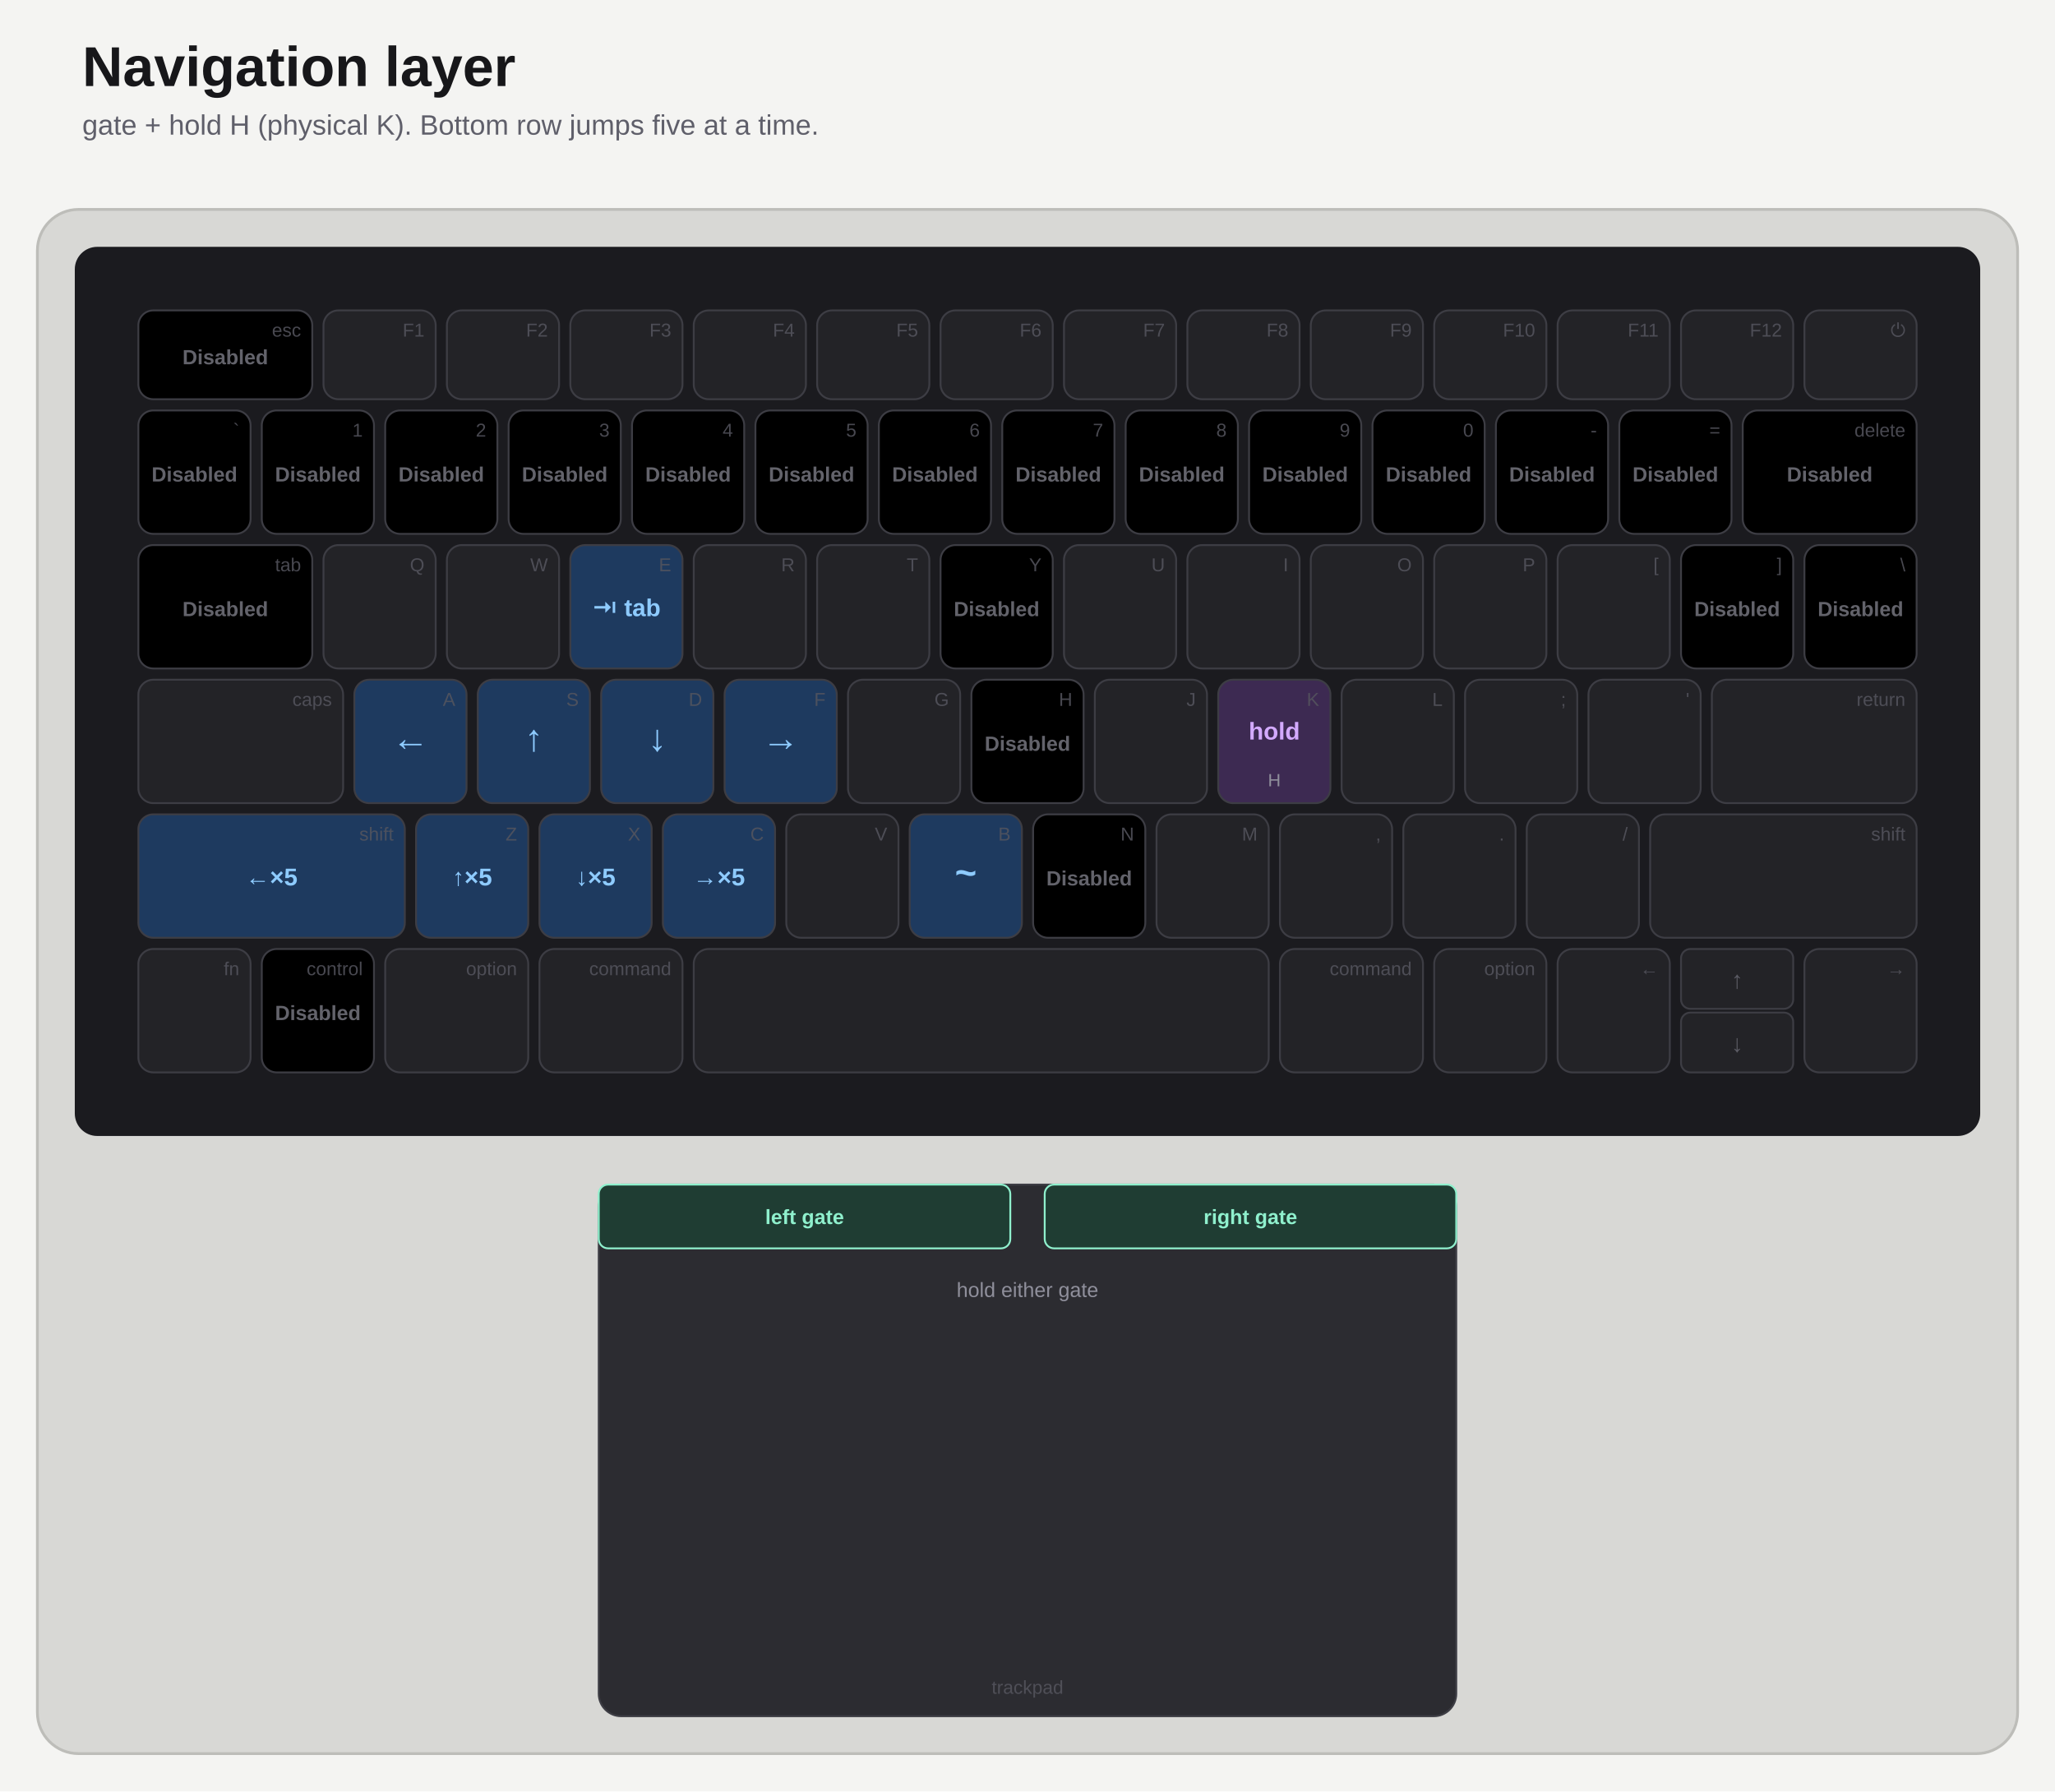
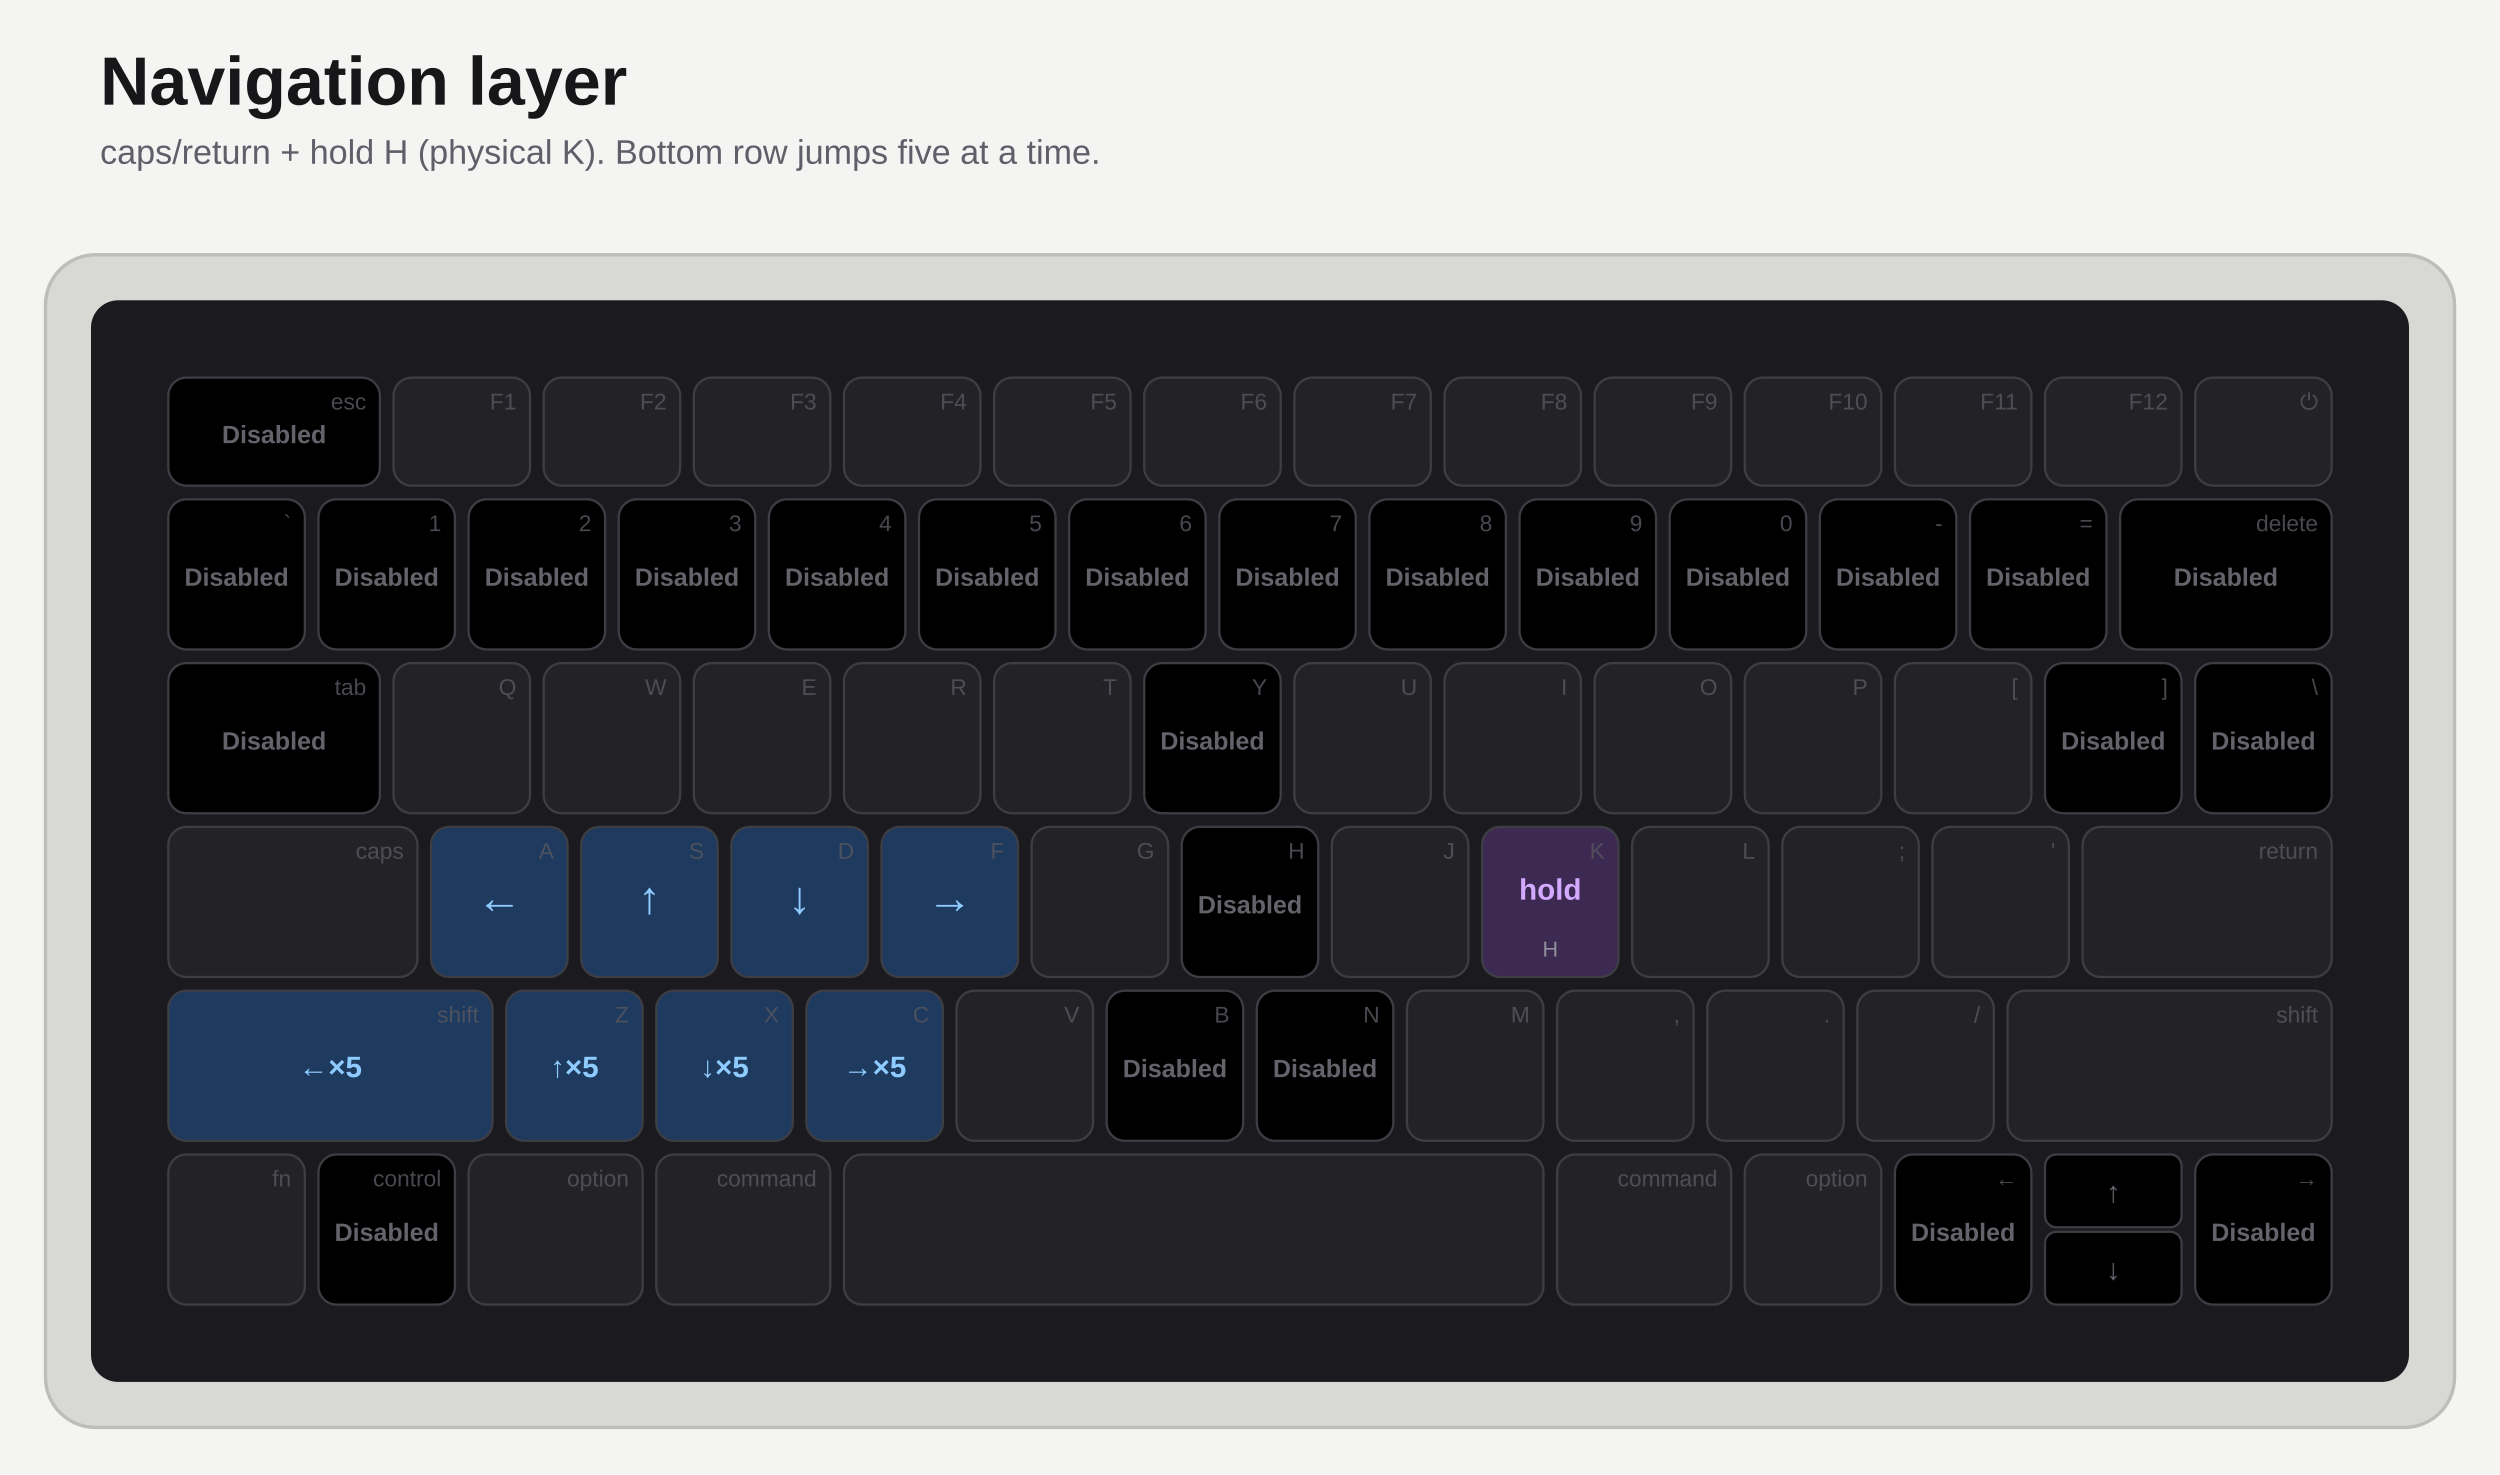
- <svg xmlns="http://www.w3.org/2000/svg" width="1099" height="958" viewBox="0 0 1099 958" role="img" aria-label="Navigation layer layer of the splitmac">
-   <rect width="1099" height="958" fill="#f4f4f2" />
+ <svg xmlns="http://www.w3.org/2000/svg" width="1099" height="648" viewBox="0 0 1099 648" role="img" aria-label="Navigation layer layer of the splitmac">
+   <rect width="1099" height="648" fill="#f4f4f2" />
  <text x="44.0" y="46.0" fill="#17171a" font-size="30" font-weight="700" text-anchor="start" opacity="1.0" font-family="-apple-system, BlinkMacSystemFont, 'SF Pro Text', 'Helvetica Neue', Arial, sans-serif">Navigation layer</text>
-   <text x="44.0" y="72.0" fill="#5f5f6a" font-size="15" font-weight="400" text-anchor="start" opacity="1.0" font-family="-apple-system, BlinkMacSystemFont, 'SF Pro Text', 'Helvetica Neue', Arial, sans-serif">gate + hold H (physical K). Bottom row jumps five at a time.</text>
-   <rect x="20.0" y="112.0" width="1059.0" height="825.8" rx="22" fill="#d8d8d5" stroke="#bdbdb9" stroke-width="1.5" />
+   <text x="44.0" y="72.0" fill="#5f5f6a" font-size="15" font-weight="400" text-anchor="start" opacity="1.0" font-family="-apple-system, BlinkMacSystemFont, 'SF Pro Text', 'Helvetica Neue', Arial, sans-serif">caps/return + hold H (physical K). Bottom row jumps five at a time.</text>
+   <rect x="20.0" y="112.0" width="1059.0" height="515.5" rx="22" fill="#d8d8d5" stroke="#bdbdb9" stroke-width="1.5" />
  <rect x="40.0" y="132.0" width="1019.0" height="475.5" rx="12" fill="#1b1b1f" />
-   <rect x="320.2" y="633.5" width="458.6" height="284.3" rx="12" fill="#2c2c31" stroke="#3d3d44" stroke-width="1" />
-   <rect x="320.2" y="633.5" width="220.1" height="34.1" rx="5" fill="#1f3d33" stroke="#8ff0cd" stroke-width="1" />
-   <text x="430.3" y="654.6" fill="#8ff0cd" font-size="11" font-weight="600" text-anchor="middle" opacity="1.0" font-family="-apple-system, BlinkMacSystemFont, 'SF Pro Text', 'Helvetica Neue', Arial, sans-serif">left gate</text>
-   <rect x="558.7" y="633.5" width="220.1" height="34.1" rx="5" fill="#1f3d33" stroke="#8ff0cd" stroke-width="1" />
-   <text x="668.7" y="654.6" fill="#8ff0cd" font-size="11" font-weight="600" text-anchor="middle" opacity="1.0" font-family="-apple-system, BlinkMacSystemFont, 'SF Pro Text', 'Helvetica Neue', Arial, sans-serif">right gate</text>
-   <text x="549.5" y="693.6" fill="#8f8f9b" font-size="11" font-weight="500" text-anchor="middle" opacity="1.0" font-family="-apple-system, BlinkMacSystemFont, 'SF Pro Text', 'Helvetica Neue', Arial, sans-serif">hold either gate</text>
-   <text x="549.5" y="905.8" fill="#55555e" font-size="10" font-weight="500" text-anchor="middle" opacity="0.85" font-family="-apple-system, BlinkMacSystemFont, 'SF Pro Text', 'Helvetica Neue', Arial, sans-serif">trackpad</text>
  <rect x="74.0" y="166.0" width="93.0" height="47.5" rx="8" fill="#000000" stroke="#3d3d44" stroke-width="1" />
  <text x="161.0" y="180.0" fill="#55555e" font-size="10" font-weight="500" text-anchor="end" opacity="0.85" font-family="-apple-system, BlinkMacSystemFont, 'SF Pro Text', 'Helvetica Neue', Arial, sans-serif">esc</text>
  <text x="120.5" y="194.8" fill="#63636b" font-size="11" font-weight="600" text-anchor="middle" opacity="1.0" font-family="-apple-system, BlinkMacSystemFont, 'SF Pro Text', 'Helvetica Neue', Arial, sans-serif">Disabled</text>
  <rect x="173.0" y="166.0" width="60.0" height="47.5" rx="8" fill="#232327" stroke="#3d3d44" stroke-width="1" />
  <text x="227.0" y="180.0" fill="#55555e" font-size="10" font-weight="500" text-anchor="end" opacity="0.85" font-family="-apple-system, BlinkMacSystemFont, 'SF Pro Text', 'Helvetica Neue', Arial, sans-serif">F1</text>
  <rect x="239.0" y="166.0" width="60.0" height="47.5" rx="8" fill="#232327" stroke="#3d3d44" stroke-width="1" />
  <text x="293.0" y="180.0" fill="#55555e" font-size="10" font-weight="500" text-anchor="end" opacity="0.85" font-family="-apple-system, BlinkMacSystemFont, 'SF Pro Text', 'Helvetica Neue', Arial, sans-serif">F2</text>
  <rect x="305.0" y="166.0" width="60.0" height="47.5" rx="8" fill="#232327" stroke="#3d3d44" stroke-width="1" />
  <text x="359.0" y="180.0" fill="#55555e" font-size="10" font-weight="500" text-anchor="end" opacity="0.85" font-family="-apple-system, BlinkMacSystemFont, 'SF Pro Text', 'Helvetica Neue', Arial, sans-serif">F3</text>
  <rect x="371.0" y="166.0" width="60.0" height="47.5" rx="8" fill="#232327" stroke="#3d3d44" stroke-width="1" />
  <text x="425.0" y="180.0" fill="#55555e" font-size="10" font-weight="500" text-anchor="end" opacity="0.85" font-family="-apple-system, BlinkMacSystemFont, 'SF Pro Text', 'Helvetica Neue', Arial, sans-serif">F4</text>
  <rect x="437.0" y="166.0" width="60.0" height="47.5" rx="8" fill="#232327" stroke="#3d3d44" stroke-width="1" />
  <text x="491.0" y="180.0" fill="#55555e" font-size="10" font-weight="500" text-anchor="end" opacity="0.85" font-family="-apple-system, BlinkMacSystemFont, 'SF Pro Text', 'Helvetica Neue', Arial, sans-serif">F5</text>
  <rect x="503.0" y="166.0" width="60.0" height="47.5" rx="8" fill="#232327" stroke="#3d3d44" stroke-width="1" />
  <text x="557.0" y="180.0" fill="#55555e" font-size="10" font-weight="500" text-anchor="end" opacity="0.85" font-family="-apple-system, BlinkMacSystemFont, 'SF Pro Text', 'Helvetica Neue', Arial, sans-serif">F6</text>
  <rect x="569.0" y="166.0" width="60.0" height="47.5" rx="8" fill="#232327" stroke="#3d3d44" stroke-width="1" />
  <text x="623.0" y="180.0" fill="#55555e" font-size="10" font-weight="500" text-anchor="end" opacity="0.85" font-family="-apple-system, BlinkMacSystemFont, 'SF Pro Text', 'Helvetica Neue', Arial, sans-serif">F7</text>
  <rect x="635.0" y="166.0" width="60.0" height="47.5" rx="8" fill="#232327" stroke="#3d3d44" stroke-width="1" />
  <text x="689.0" y="180.0" fill="#55555e" font-size="10" font-weight="500" text-anchor="end" opacity="0.85" font-family="-apple-system, BlinkMacSystemFont, 'SF Pro Text', 'Helvetica Neue', Arial, sans-serif">F8</text>
  <rect x="701.0" y="166.0" width="60.0" height="47.5" rx="8" fill="#232327" stroke="#3d3d44" stroke-width="1" />
  <text x="755.0" y="180.0" fill="#55555e" font-size="10" font-weight="500" text-anchor="end" opacity="0.85" font-family="-apple-system, BlinkMacSystemFont, 'SF Pro Text', 'Helvetica Neue', Arial, sans-serif">F9</text>
  <rect x="767.0" y="166.0" width="60.0" height="47.5" rx="8" fill="#232327" stroke="#3d3d44" stroke-width="1" />
  <text x="821.0" y="180.0" fill="#55555e" font-size="10" font-weight="500" text-anchor="end" opacity="0.85" font-family="-apple-system, BlinkMacSystemFont, 'SF Pro Text', 'Helvetica Neue', Arial, sans-serif">F10</text>
  <rect x="833.0" y="166.0" width="60.0" height="47.5" rx="8" fill="#232327" stroke="#3d3d44" stroke-width="1" />
  <text x="887.0" y="180.0" fill="#55555e" font-size="10" font-weight="500" text-anchor="end" opacity="0.85" font-family="-apple-system, BlinkMacSystemFont, 'SF Pro Text', 'Helvetica Neue', Arial, sans-serif">F11</text>
  <rect x="899.0" y="166.0" width="60.0" height="47.5" rx="8" fill="#232327" stroke="#3d3d44" stroke-width="1" />
  <text x="953.0" y="180.0" fill="#55555e" font-size="10" font-weight="500" text-anchor="end" opacity="0.85" font-family="-apple-system, BlinkMacSystemFont, 'SF Pro Text', 'Helvetica Neue', Arial, sans-serif">F12</text>
  <rect x="965.0" y="166.0" width="60.0" height="47.5" rx="8" fill="#232327" stroke="#3d3d44" stroke-width="1" />
  <text x="1019.0" y="180.0" fill="#55555e" font-size="10" font-weight="500" text-anchor="end" opacity="0.85" font-family="-apple-system, BlinkMacSystemFont, 'SF Pro Text', 'Helvetica Neue', Arial, sans-serif">⏻</text>
  <rect x="74.0" y="219.5" width="60.0" height="66.0" rx="8" fill="#000000" stroke="#3d3d44" stroke-width="1" />
  <text x="128.0" y="233.5" fill="#55555e" font-size="10" font-weight="500" text-anchor="end" opacity="0.85" font-family="-apple-system, BlinkMacSystemFont, 'SF Pro Text', 'Helvetica Neue', Arial, sans-serif">`</text>
  <text x="104.0" y="257.5" fill="#63636b" font-size="11" font-weight="600" text-anchor="middle" opacity="1.0" font-family="-apple-system, BlinkMacSystemFont, 'SF Pro Text', 'Helvetica Neue', Arial, sans-serif">Disabled</text>
  <rect x="140.0" y="219.5" width="60.0" height="66.0" rx="8" fill="#000000" stroke="#3d3d44" stroke-width="1" />
  <text x="194.0" y="233.5" fill="#55555e" font-size="10" font-weight="500" text-anchor="end" opacity="0.85" font-family="-apple-system, BlinkMacSystemFont, 'SF Pro Text', 'Helvetica Neue', Arial, sans-serif">1</text>
  <text x="170.0" y="257.5" fill="#63636b" font-size="11" font-weight="600" text-anchor="middle" opacity="1.0" font-family="-apple-system, BlinkMacSystemFont, 'SF Pro Text', 'Helvetica Neue', Arial, sans-serif">Disabled</text>
  <rect x="206.0" y="219.5" width="60.0" height="66.0" rx="8" fill="#000000" stroke="#3d3d44" stroke-width="1" />
  <text x="260.0" y="233.5" fill="#55555e" font-size="10" font-weight="500" text-anchor="end" opacity="0.85" font-family="-apple-system, BlinkMacSystemFont, 'SF Pro Text', 'Helvetica Neue', Arial, sans-serif">2</text>
  <text x="236.0" y="257.5" fill="#63636b" font-size="11" font-weight="600" text-anchor="middle" opacity="1.0" font-family="-apple-system, BlinkMacSystemFont, 'SF Pro Text', 'Helvetica Neue', Arial, sans-serif">Disabled</text>
  <rect x="272.0" y="219.5" width="60.0" height="66.0" rx="8" fill="#000000" stroke="#3d3d44" stroke-width="1" />
  <text x="326.0" y="233.5" fill="#55555e" font-size="10" font-weight="500" text-anchor="end" opacity="0.85" font-family="-apple-system, BlinkMacSystemFont, 'SF Pro Text', 'Helvetica Neue', Arial, sans-serif">3</text>
  <text x="302.0" y="257.5" fill="#63636b" font-size="11" font-weight="600" text-anchor="middle" opacity="1.0" font-family="-apple-system, BlinkMacSystemFont, 'SF Pro Text', 'Helvetica Neue', Arial, sans-serif">Disabled</text>
  <rect x="338.0" y="219.5" width="60.0" height="66.0" rx="8" fill="#000000" stroke="#3d3d44" stroke-width="1" />
  <text x="392.0" y="233.5" fill="#55555e" font-size="10" font-weight="500" text-anchor="end" opacity="0.85" font-family="-apple-system, BlinkMacSystemFont, 'SF Pro Text', 'Helvetica Neue', Arial, sans-serif">4</text>
  <text x="368.0" y="257.5" fill="#63636b" font-size="11" font-weight="600" text-anchor="middle" opacity="1.0" font-family="-apple-system, BlinkMacSystemFont, 'SF Pro Text', 'Helvetica Neue', Arial, sans-serif">Disabled</text>
  <rect x="404.0" y="219.5" width="60.0" height="66.0" rx="8" fill="#000000" stroke="#3d3d44" stroke-width="1" />
  <text x="458.0" y="233.5" fill="#55555e" font-size="10" font-weight="500" text-anchor="end" opacity="0.85" font-family="-apple-system, BlinkMacSystemFont, 'SF Pro Text', 'Helvetica Neue', Arial, sans-serif">5</text>
  <text x="434.0" y="257.5" fill="#63636b" font-size="11" font-weight="600" text-anchor="middle" opacity="1.0" font-family="-apple-system, BlinkMacSystemFont, 'SF Pro Text', 'Helvetica Neue', Arial, sans-serif">Disabled</text>
  <rect x="470.0" y="219.5" width="60.0" height="66.0" rx="8" fill="#000000" stroke="#3d3d44" stroke-width="1" />
  <text x="524.0" y="233.5" fill="#55555e" font-size="10" font-weight="500" text-anchor="end" opacity="0.85" font-family="-apple-system, BlinkMacSystemFont, 'SF Pro Text', 'Helvetica Neue', Arial, sans-serif">6</text>
  <text x="500.0" y="257.5" fill="#63636b" font-size="11" font-weight="600" text-anchor="middle" opacity="1.0" font-family="-apple-system, BlinkMacSystemFont, 'SF Pro Text', 'Helvetica Neue', Arial, sans-serif">Disabled</text>
  <rect x="536.0" y="219.5" width="60.0" height="66.0" rx="8" fill="#000000" stroke="#3d3d44" stroke-width="1" />
  <text x="590.0" y="233.5" fill="#55555e" font-size="10" font-weight="500" text-anchor="end" opacity="0.85" font-family="-apple-system, BlinkMacSystemFont, 'SF Pro Text', 'Helvetica Neue', Arial, sans-serif">7</text>
  <text x="566.0" y="257.5" fill="#63636b" font-size="11" font-weight="600" text-anchor="middle" opacity="1.0" font-family="-apple-system, BlinkMacSystemFont, 'SF Pro Text', 'Helvetica Neue', Arial, sans-serif">Disabled</text>
  <rect x="602.0" y="219.5" width="60.0" height="66.0" rx="8" fill="#000000" stroke="#3d3d44" stroke-width="1" />
  <text x="656.0" y="233.5" fill="#55555e" font-size="10" font-weight="500" text-anchor="end" opacity="0.85" font-family="-apple-system, BlinkMacSystemFont, 'SF Pro Text', 'Helvetica Neue', Arial, sans-serif">8</text>
  <text x="632.0" y="257.5" fill="#63636b" font-size="11" font-weight="600" text-anchor="middle" opacity="1.0" font-family="-apple-system, BlinkMacSystemFont, 'SF Pro Text', 'Helvetica Neue', Arial, sans-serif">Disabled</text>
  <rect x="668.0" y="219.5" width="60.0" height="66.0" rx="8" fill="#000000" stroke="#3d3d44" stroke-width="1" />
  <text x="722.0" y="233.5" fill="#55555e" font-size="10" font-weight="500" text-anchor="end" opacity="0.85" font-family="-apple-system, BlinkMacSystemFont, 'SF Pro Text', 'Helvetica Neue', Arial, sans-serif">9</text>
  <text x="698.0" y="257.5" fill="#63636b" font-size="11" font-weight="600" text-anchor="middle" opacity="1.0" font-family="-apple-system, BlinkMacSystemFont, 'SF Pro Text', 'Helvetica Neue', Arial, sans-serif">Disabled</text>
  <rect x="734.0" y="219.5" width="60.0" height="66.0" rx="8" fill="#000000" stroke="#3d3d44" stroke-width="1" />
  <text x="788.0" y="233.5" fill="#55555e" font-size="10" font-weight="500" text-anchor="end" opacity="0.85" font-family="-apple-system, BlinkMacSystemFont, 'SF Pro Text', 'Helvetica Neue', Arial, sans-serif">0</text>
  <text x="764.0" y="257.5" fill="#63636b" font-size="11" font-weight="600" text-anchor="middle" opacity="1.0" font-family="-apple-system, BlinkMacSystemFont, 'SF Pro Text', 'Helvetica Neue', Arial, sans-serif">Disabled</text>
  <rect x="800.0" y="219.5" width="60.0" height="66.0" rx="8" fill="#000000" stroke="#3d3d44" stroke-width="1" />
  <text x="854.0" y="233.5" fill="#55555e" font-size="10" font-weight="500" text-anchor="end" opacity="0.85" font-family="-apple-system, BlinkMacSystemFont, 'SF Pro Text', 'Helvetica Neue', Arial, sans-serif">-</text>
  <text x="830.0" y="257.5" fill="#63636b" font-size="11" font-weight="600" text-anchor="middle" opacity="1.0" font-family="-apple-system, BlinkMacSystemFont, 'SF Pro Text', 'Helvetica Neue', Arial, sans-serif">Disabled</text>
  <rect x="866.0" y="219.5" width="60.0" height="66.0" rx="8" fill="#000000" stroke="#3d3d44" stroke-width="1" />
  <text x="920.0" y="233.5" fill="#55555e" font-size="10" font-weight="500" text-anchor="end" opacity="0.85" font-family="-apple-system, BlinkMacSystemFont, 'SF Pro Text', 'Helvetica Neue', Arial, sans-serif">=</text>
  <text x="896.0" y="257.5" fill="#63636b" font-size="11" font-weight="600" text-anchor="middle" opacity="1.0" font-family="-apple-system, BlinkMacSystemFont, 'SF Pro Text', 'Helvetica Neue', Arial, sans-serif">Disabled</text>
  <rect x="932.0" y="219.5" width="93.0" height="66.0" rx="8" fill="#000000" stroke="#3d3d44" stroke-width="1" />
  <text x="1019.0" y="233.5" fill="#55555e" font-size="10" font-weight="500" text-anchor="end" opacity="0.85" font-family="-apple-system, BlinkMacSystemFont, 'SF Pro Text', 'Helvetica Neue', Arial, sans-serif">delete</text>
  <text x="978.5" y="257.5" fill="#63636b" font-size="11" font-weight="600" text-anchor="middle" opacity="1.0" font-family="-apple-system, BlinkMacSystemFont, 'SF Pro Text', 'Helvetica Neue', Arial, sans-serif">Disabled</text>
  <rect x="74.0" y="291.5" width="93.0" height="66.0" rx="8" fill="#000000" stroke="#3d3d44" stroke-width="1" />
  <text x="161.0" y="305.5" fill="#55555e" font-size="10" font-weight="500" text-anchor="end" opacity="0.85" font-family="-apple-system, BlinkMacSystemFont, 'SF Pro Text', 'Helvetica Neue', Arial, sans-serif">tab</text>
  <text x="120.5" y="329.5" fill="#63636b" font-size="11" font-weight="600" text-anchor="middle" opacity="1.0" font-family="-apple-system, BlinkMacSystemFont, 'SF Pro Text', 'Helvetica Neue', Arial, sans-serif">Disabled</text>
  <rect x="173.0" y="291.5" width="60.0" height="66.0" rx="8" fill="#232327" stroke="#3d3d44" stroke-width="1" />
  <text x="227.0" y="305.5" fill="#55555e" font-size="10" font-weight="500" text-anchor="end" opacity="0.85" font-family="-apple-system, BlinkMacSystemFont, 'SF Pro Text', 'Helvetica Neue', Arial, sans-serif">Q</text>
  <rect x="239.0" y="291.5" width="60.0" height="66.0" rx="8" fill="#232327" stroke="#3d3d44" stroke-width="1" />
  <text x="293.0" y="305.5" fill="#55555e" font-size="10" font-weight="500" text-anchor="end" opacity="0.85" font-family="-apple-system, BlinkMacSystemFont, 'SF Pro Text', 'Helvetica Neue', Arial, sans-serif">W</text>
-   <rect x="305.0" y="291.5" width="60.0" height="66.0" rx="8" fill="#1e3a5f" stroke="#3d3d44" stroke-width="1" />
+   <rect x="305.0" y="291.5" width="60.0" height="66.0" rx="8" fill="#232327" stroke="#3d3d44" stroke-width="1" />
  <text x="359.0" y="305.5" fill="#55555e" font-size="10" font-weight="500" text-anchor="end" opacity="0.85" font-family="-apple-system, BlinkMacSystemFont, 'SF Pro Text', 'Helvetica Neue', Arial, sans-serif">E</text>
-   <text x="335.0" y="329.5" fill="#8ecbff" font-size="13" font-weight="600" text-anchor="middle" opacity="1.0" font-family="-apple-system, BlinkMacSystemFont, 'SF Pro Text', 'Helvetica Neue', Arial, sans-serif">⇥ tab</text>
  <rect x="371.0" y="291.5" width="60.0" height="66.0" rx="8" fill="#232327" stroke="#3d3d44" stroke-width="1" />
  <text x="425.0" y="305.5" fill="#55555e" font-size="10" font-weight="500" text-anchor="end" opacity="0.85" font-family="-apple-system, BlinkMacSystemFont, 'SF Pro Text', 'Helvetica Neue', Arial, sans-serif">R</text>
  <rect x="437.0" y="291.5" width="60.0" height="66.0" rx="8" fill="#232327" stroke="#3d3d44" stroke-width="1" />
  <text x="491.0" y="305.5" fill="#55555e" font-size="10" font-weight="500" text-anchor="end" opacity="0.85" font-family="-apple-system, BlinkMacSystemFont, 'SF Pro Text', 'Helvetica Neue', Arial, sans-serif">T</text>
  <rect x="503.0" y="291.5" width="60.0" height="66.0" rx="8" fill="#000000" stroke="#3d3d44" stroke-width="1" />
  <text x="557.0" y="305.5" fill="#55555e" font-size="10" font-weight="500" text-anchor="end" opacity="0.85" font-family="-apple-system, BlinkMacSystemFont, 'SF Pro Text', 'Helvetica Neue', Arial, sans-serif">Y</text>
  <text x="533.0" y="329.5" fill="#63636b" font-size="11" font-weight="600" text-anchor="middle" opacity="1.0" font-family="-apple-system, BlinkMacSystemFont, 'SF Pro Text', 'Helvetica Neue', Arial, sans-serif">Disabled</text>
  <rect x="569.0" y="291.5" width="60.0" height="66.0" rx="8" fill="#232327" stroke="#3d3d44" stroke-width="1" />
  <text x="623.0" y="305.5" fill="#55555e" font-size="10" font-weight="500" text-anchor="end" opacity="0.85" font-family="-apple-system, BlinkMacSystemFont, 'SF Pro Text', 'Helvetica Neue', Arial, sans-serif">U</text>
  <rect x="635.0" y="291.5" width="60.0" height="66.0" rx="8" fill="#232327" stroke="#3d3d44" stroke-width="1" />
  <text x="689.0" y="305.5" fill="#55555e" font-size="10" font-weight="500" text-anchor="end" opacity="0.85" font-family="-apple-system, BlinkMacSystemFont, 'SF Pro Text', 'Helvetica Neue', Arial, sans-serif">I</text>
  <rect x="701.0" y="291.5" width="60.0" height="66.0" rx="8" fill="#232327" stroke="#3d3d44" stroke-width="1" />
  <text x="755.0" y="305.5" fill="#55555e" font-size="10" font-weight="500" text-anchor="end" opacity="0.85" font-family="-apple-system, BlinkMacSystemFont, 'SF Pro Text', 'Helvetica Neue', Arial, sans-serif">O</text>
  <rect x="767.0" y="291.5" width="60.0" height="66.0" rx="8" fill="#232327" stroke="#3d3d44" stroke-width="1" />
  <text x="821.0" y="305.5" fill="#55555e" font-size="10" font-weight="500" text-anchor="end" opacity="0.85" font-family="-apple-system, BlinkMacSystemFont, 'SF Pro Text', 'Helvetica Neue', Arial, sans-serif">P</text>
  <rect x="833.0" y="291.5" width="60.0" height="66.0" rx="8" fill="#232327" stroke="#3d3d44" stroke-width="1" />
  <text x="887.0" y="305.5" fill="#55555e" font-size="10" font-weight="500" text-anchor="end" opacity="0.85" font-family="-apple-system, BlinkMacSystemFont, 'SF Pro Text', 'Helvetica Neue', Arial, sans-serif">[</text>
  <rect x="899.0" y="291.5" width="60.0" height="66.0" rx="8" fill="#000000" stroke="#3d3d44" stroke-width="1" />
  <text x="953.0" y="305.5" fill="#55555e" font-size="10" font-weight="500" text-anchor="end" opacity="0.85" font-family="-apple-system, BlinkMacSystemFont, 'SF Pro Text', 'Helvetica Neue', Arial, sans-serif">]</text>
  <text x="929.0" y="329.5" fill="#63636b" font-size="11" font-weight="600" text-anchor="middle" opacity="1.0" font-family="-apple-system, BlinkMacSystemFont, 'SF Pro Text', 'Helvetica Neue', Arial, sans-serif">Disabled</text>
  <rect x="965.0" y="291.5" width="60.0" height="66.0" rx="8" fill="#000000" stroke="#3d3d44" stroke-width="1" />
  <text x="1019.0" y="305.5" fill="#55555e" font-size="10" font-weight="500" text-anchor="end" opacity="0.85" font-family="-apple-system, BlinkMacSystemFont, 'SF Pro Text', 'Helvetica Neue', Arial, sans-serif">\</text>
  <text x="995.0" y="329.5" fill="#63636b" font-size="11" font-weight="600" text-anchor="middle" opacity="1.0" font-family="-apple-system, BlinkMacSystemFont, 'SF Pro Text', 'Helvetica Neue', Arial, sans-serif">Disabled</text>
  <rect x="74.0" y="363.5" width="109.5" height="66.0" rx="8" fill="#232327" stroke="#3d3d44" stroke-width="1" />
  <text x="177.5" y="377.5" fill="#55555e" font-size="10" font-weight="500" text-anchor="end" opacity="0.85" font-family="-apple-system, BlinkMacSystemFont, 'SF Pro Text', 'Helvetica Neue', Arial, sans-serif">caps</text>
  <rect x="189.5" y="363.5" width="60.0" height="66.0" rx="8" fill="#1e3a5f" stroke="#3d3d44" stroke-width="1" />
  <text x="243.5" y="377.5" fill="#55555e" font-size="10" font-weight="500" text-anchor="end" opacity="0.85" font-family="-apple-system, BlinkMacSystemFont, 'SF Pro Text', 'Helvetica Neue', Arial, sans-serif">A</text>
  <text x="219.5" y="401.5" fill="#8ecbff" font-size="20" font-weight="700" text-anchor="middle" opacity="1.0" font-family="-apple-system, BlinkMacSystemFont, 'SF Pro Text', 'Helvetica Neue', Arial, sans-serif">←</text>
  <rect x="255.5" y="363.5" width="60.0" height="66.0" rx="8" fill="#1e3a5f" stroke="#3d3d44" stroke-width="1" />
  <text x="309.5" y="377.5" fill="#55555e" font-size="10" font-weight="500" text-anchor="end" opacity="0.85" font-family="-apple-system, BlinkMacSystemFont, 'SF Pro Text', 'Helvetica Neue', Arial, sans-serif">S</text>
  <text x="285.5" y="401.5" fill="#8ecbff" font-size="20" font-weight="700" text-anchor="middle" opacity="1.0" font-family="-apple-system, BlinkMacSystemFont, 'SF Pro Text', 'Helvetica Neue', Arial, sans-serif">↑</text>
  <rect x="321.5" y="363.5" width="60.0" height="66.0" rx="8" fill="#1e3a5f" stroke="#3d3d44" stroke-width="1" />
  <text x="375.5" y="377.5" fill="#55555e" font-size="10" font-weight="500" text-anchor="end" opacity="0.85" font-family="-apple-system, BlinkMacSystemFont, 'SF Pro Text', 'Helvetica Neue', Arial, sans-serif">D</text>
  <text x="351.5" y="401.5" fill="#8ecbff" font-size="20" font-weight="700" text-anchor="middle" opacity="1.0" font-family="-apple-system, BlinkMacSystemFont, 'SF Pro Text', 'Helvetica Neue', Arial, sans-serif">↓</text>
  <rect x="387.5" y="363.5" width="60.0" height="66.0" rx="8" fill="#1e3a5f" stroke="#3d3d44" stroke-width="1" />
  <text x="441.5" y="377.5" fill="#55555e" font-size="10" font-weight="500" text-anchor="end" opacity="0.85" font-family="-apple-system, BlinkMacSystemFont, 'SF Pro Text', 'Helvetica Neue', Arial, sans-serif">F</text>
  <text x="417.5" y="401.5" fill="#8ecbff" font-size="20" font-weight="700" text-anchor="middle" opacity="1.0" font-family="-apple-system, BlinkMacSystemFont, 'SF Pro Text', 'Helvetica Neue', Arial, sans-serif">→</text>
  <rect x="453.5" y="363.5" width="60.0" height="66.0" rx="8" fill="#232327" stroke="#3d3d44" stroke-width="1" />
  <text x="507.5" y="377.5" fill="#55555e" font-size="10" font-weight="500" text-anchor="end" opacity="0.85" font-family="-apple-system, BlinkMacSystemFont, 'SF Pro Text', 'Helvetica Neue', Arial, sans-serif">G</text>
  <rect x="519.5" y="363.5" width="60.0" height="66.0" rx="8" fill="#000000" stroke="#3d3d44" stroke-width="1" />
  <text x="573.5" y="377.5" fill="#55555e" font-size="10" font-weight="500" text-anchor="end" opacity="0.85" font-family="-apple-system, BlinkMacSystemFont, 'SF Pro Text', 'Helvetica Neue', Arial, sans-serif">H</text>
  <text x="549.5" y="401.5" fill="#63636b" font-size="11" font-weight="600" text-anchor="middle" opacity="1.0" font-family="-apple-system, BlinkMacSystemFont, 'SF Pro Text', 'Helvetica Neue', Arial, sans-serif">Disabled</text>
  <rect x="585.5" y="363.5" width="60.0" height="66.0" rx="8" fill="#232327" stroke="#3d3d44" stroke-width="1" />
  <text x="639.5" y="377.5" fill="#55555e" font-size="10" font-weight="500" text-anchor="end" opacity="0.85" font-family="-apple-system, BlinkMacSystemFont, 'SF Pro Text', 'Helvetica Neue', Arial, sans-serif">J</text>
  <rect x="651.5" y="363.5" width="60.0" height="66.0" rx="8" fill="#3d2a52" stroke="#3d3d44" stroke-width="1" />
  <text x="705.5" y="377.5" fill="#55555e" font-size="10" font-weight="500" text-anchor="end" opacity="0.85" font-family="-apple-system, BlinkMacSystemFont, 'SF Pro Text', 'Helvetica Neue', Arial, sans-serif">K</text>
  <text x="681.5" y="395.5" fill="#d3aaff" font-size="13" font-weight="600" text-anchor="middle" opacity="1.0" font-family="-apple-system, BlinkMacSystemFont, 'SF Pro Text', 'Helvetica Neue', Arial, sans-serif">hold</text>
  <text x="681.5" y="420.5" fill="#8f8f9b" font-size="9.5" font-weight="500" text-anchor="middle" opacity="1.0" font-family="-apple-system, BlinkMacSystemFont, 'SF Pro Text', 'Helvetica Neue', Arial, sans-serif">H</text>
  <rect x="717.5" y="363.5" width="60.0" height="66.0" rx="8" fill="#232327" stroke="#3d3d44" stroke-width="1" />
  <text x="771.5" y="377.5" fill="#55555e" font-size="10" font-weight="500" text-anchor="end" opacity="0.85" font-family="-apple-system, BlinkMacSystemFont, 'SF Pro Text', 'Helvetica Neue', Arial, sans-serif">L</text>
  <rect x="783.5" y="363.5" width="60.0" height="66.0" rx="8" fill="#232327" stroke="#3d3d44" stroke-width="1" />
  <text x="837.5" y="377.5" fill="#55555e" font-size="10" font-weight="500" text-anchor="end" opacity="0.85" font-family="-apple-system, BlinkMacSystemFont, 'SF Pro Text', 'Helvetica Neue', Arial, sans-serif">;</text>
  <rect x="849.5" y="363.5" width="60.0" height="66.0" rx="8" fill="#232327" stroke="#3d3d44" stroke-width="1" />
  <text x="903.5" y="377.5" fill="#55555e" font-size="10" font-weight="500" text-anchor="end" opacity="0.85" font-family="-apple-system, BlinkMacSystemFont, 'SF Pro Text', 'Helvetica Neue', Arial, sans-serif">'</text>
  <rect x="915.5" y="363.5" width="109.5" height="66.0" rx="8" fill="#232327" stroke="#3d3d44" stroke-width="1" />
  <text x="1019.0" y="377.5" fill="#55555e" font-size="10" font-weight="500" text-anchor="end" opacity="0.85" font-family="-apple-system, BlinkMacSystemFont, 'SF Pro Text', 'Helvetica Neue', Arial, sans-serif">return</text>
  <rect x="74.0" y="435.5" width="142.5" height="66.0" rx="8" fill="#1e3a5f" stroke="#3d3d44" stroke-width="1" />
  <text x="210.5" y="449.5" fill="#55555e" font-size="10" font-weight="500" text-anchor="end" opacity="0.85" font-family="-apple-system, BlinkMacSystemFont, 'SF Pro Text', 'Helvetica Neue', Arial, sans-serif">shift</text>
  <text x="145.2" y="473.5" fill="#8ecbff" font-size="13" font-weight="600" text-anchor="middle" opacity="1.0" font-family="-apple-system, BlinkMacSystemFont, 'SF Pro Text', 'Helvetica Neue', Arial, sans-serif">←×5</text>
  <rect x="222.5" y="435.5" width="60.0" height="66.0" rx="8" fill="#1e3a5f" stroke="#3d3d44" stroke-width="1" />
  <text x="276.5" y="449.5" fill="#55555e" font-size="10" font-weight="500" text-anchor="end" opacity="0.85" font-family="-apple-system, BlinkMacSystemFont, 'SF Pro Text', 'Helvetica Neue', Arial, sans-serif">Z</text>
  <text x="252.5" y="473.5" fill="#8ecbff" font-size="13" font-weight="600" text-anchor="middle" opacity="1.0" font-family="-apple-system, BlinkMacSystemFont, 'SF Pro Text', 'Helvetica Neue', Arial, sans-serif">↑×5</text>
  <rect x="288.5" y="435.5" width="60.0" height="66.0" rx="8" fill="#1e3a5f" stroke="#3d3d44" stroke-width="1" />
  <text x="342.5" y="449.5" fill="#55555e" font-size="10" font-weight="500" text-anchor="end" opacity="0.85" font-family="-apple-system, BlinkMacSystemFont, 'SF Pro Text', 'Helvetica Neue', Arial, sans-serif">X</text>
  <text x="318.5" y="473.5" fill="#8ecbff" font-size="13" font-weight="600" text-anchor="middle" opacity="1.0" font-family="-apple-system, BlinkMacSystemFont, 'SF Pro Text', 'Helvetica Neue', Arial, sans-serif">↓×5</text>
  <rect x="354.5" y="435.5" width="60.0" height="66.0" rx="8" fill="#1e3a5f" stroke="#3d3d44" stroke-width="1" />
  <text x="408.5" y="449.5" fill="#55555e" font-size="10" font-weight="500" text-anchor="end" opacity="0.85" font-family="-apple-system, BlinkMacSystemFont, 'SF Pro Text', 'Helvetica Neue', Arial, sans-serif">C</text>
  <text x="384.5" y="473.5" fill="#8ecbff" font-size="13" font-weight="600" text-anchor="middle" opacity="1.0" font-family="-apple-system, BlinkMacSystemFont, 'SF Pro Text', 'Helvetica Neue', Arial, sans-serif">→×5</text>
  <rect x="420.5" y="435.5" width="60.0" height="66.0" rx="8" fill="#232327" stroke="#3d3d44" stroke-width="1" />
  <text x="474.5" y="449.5" fill="#55555e" font-size="10" font-weight="500" text-anchor="end" opacity="0.85" font-family="-apple-system, BlinkMacSystemFont, 'SF Pro Text', 'Helvetica Neue', Arial, sans-serif">V</text>
-   <rect x="486.5" y="435.5" width="60.0" height="66.0" rx="8" fill="#1e3a5f" stroke="#3d3d44" stroke-width="1" />
+   <rect x="486.5" y="435.5" width="60.0" height="66.0" rx="8" fill="#000000" stroke="#3d3d44" stroke-width="1" />
  <text x="540.5" y="449.5" fill="#55555e" font-size="10" font-weight="500" text-anchor="end" opacity="0.85" font-family="-apple-system, BlinkMacSystemFont, 'SF Pro Text', 'Helvetica Neue', Arial, sans-serif">B</text>
-   <text x="516.5" y="473.5" fill="#8ecbff" font-size="20" font-weight="700" text-anchor="middle" opacity="1.0" font-family="-apple-system, BlinkMacSystemFont, 'SF Pro Text', 'Helvetica Neue', Arial, sans-serif">~</text>
+   <text x="516.5" y="473.5" fill="#63636b" font-size="11" font-weight="600" text-anchor="middle" opacity="1.0" font-family="-apple-system, BlinkMacSystemFont, 'SF Pro Text', 'Helvetica Neue', Arial, sans-serif">Disabled</text>
  <rect x="552.5" y="435.5" width="60.0" height="66.0" rx="8" fill="#000000" stroke="#3d3d44" stroke-width="1" />
  <text x="606.5" y="449.5" fill="#55555e" font-size="10" font-weight="500" text-anchor="end" opacity="0.85" font-family="-apple-system, BlinkMacSystemFont, 'SF Pro Text', 'Helvetica Neue', Arial, sans-serif">N</text>
  <text x="582.5" y="473.5" fill="#63636b" font-size="11" font-weight="600" text-anchor="middle" opacity="1.0" font-family="-apple-system, BlinkMacSystemFont, 'SF Pro Text', 'Helvetica Neue', Arial, sans-serif">Disabled</text>
  <rect x="618.5" y="435.5" width="60.0" height="66.0" rx="8" fill="#232327" stroke="#3d3d44" stroke-width="1" />
  <text x="672.5" y="449.5" fill="#55555e" font-size="10" font-weight="500" text-anchor="end" opacity="0.85" font-family="-apple-system, BlinkMacSystemFont, 'SF Pro Text', 'Helvetica Neue', Arial, sans-serif">M</text>
  <rect x="684.5" y="435.5" width="60.0" height="66.0" rx="8" fill="#232327" stroke="#3d3d44" stroke-width="1" />
  <text x="738.5" y="449.5" fill="#55555e" font-size="10" font-weight="500" text-anchor="end" opacity="0.85" font-family="-apple-system, BlinkMacSystemFont, 'SF Pro Text', 'Helvetica Neue', Arial, sans-serif">,</text>
  <rect x="750.5" y="435.5" width="60.0" height="66.0" rx="8" fill="#232327" stroke="#3d3d44" stroke-width="1" />
  <text x="804.5" y="449.5" fill="#55555e" font-size="10" font-weight="500" text-anchor="end" opacity="0.85" font-family="-apple-system, BlinkMacSystemFont, 'SF Pro Text', 'Helvetica Neue', Arial, sans-serif">.</text>
  <rect x="816.5" y="435.5" width="60.0" height="66.0" rx="8" fill="#232327" stroke="#3d3d44" stroke-width="1" />
  <text x="870.5" y="449.5" fill="#55555e" font-size="10" font-weight="500" text-anchor="end" opacity="0.85" font-family="-apple-system, BlinkMacSystemFont, 'SF Pro Text', 'Helvetica Neue', Arial, sans-serif">/</text>
  <rect x="882.5" y="435.5" width="142.5" height="66.0" rx="8" fill="#232327" stroke="#3d3d44" stroke-width="1" />
  <text x="1019.0" y="449.5" fill="#55555e" font-size="10" font-weight="500" text-anchor="end" opacity="0.85" font-family="-apple-system, BlinkMacSystemFont, 'SF Pro Text', 'Helvetica Neue', Arial, sans-serif">shift</text>
  <rect x="74.0" y="507.5" width="60.0" height="66.0" rx="8" fill="#232327" stroke="#3d3d44" stroke-width="1" />
  <text x="128.0" y="521.5" fill="#55555e" font-size="10" font-weight="500" text-anchor="end" opacity="0.85" font-family="-apple-system, BlinkMacSystemFont, 'SF Pro Text', 'Helvetica Neue', Arial, sans-serif">fn</text>
  <rect x="140.0" y="507.5" width="60.0" height="66.0" rx="8" fill="#000000" stroke="#3d3d44" stroke-width="1" />
  <text x="194.0" y="521.5" fill="#55555e" font-size="10" font-weight="500" text-anchor="end" opacity="0.85" font-family="-apple-system, BlinkMacSystemFont, 'SF Pro Text', 'Helvetica Neue', Arial, sans-serif">control</text>
  <text x="170.0" y="545.5" fill="#63636b" font-size="11" font-weight="600" text-anchor="middle" opacity="1.0" font-family="-apple-system, BlinkMacSystemFont, 'SF Pro Text', 'Helvetica Neue', Arial, sans-serif">Disabled</text>
  <rect x="206.0" y="507.5" width="76.5" height="66.0" rx="8" fill="#232327" stroke="#3d3d44" stroke-width="1" />
  <text x="276.5" y="521.5" fill="#55555e" font-size="10" font-weight="500" text-anchor="end" opacity="0.85" font-family="-apple-system, BlinkMacSystemFont, 'SF Pro Text', 'Helvetica Neue', Arial, sans-serif">option</text>
  <rect x="288.5" y="507.5" width="76.5" height="66.0" rx="8" fill="#232327" stroke="#3d3d44" stroke-width="1" />
  <text x="359.0" y="521.5" fill="#55555e" font-size="10" font-weight="500" text-anchor="end" opacity="0.85" font-family="-apple-system, BlinkMacSystemFont, 'SF Pro Text', 'Helvetica Neue', Arial, sans-serif">command</text>
  <rect x="371.0" y="507.5" width="307.5" height="66.0" rx="8" fill="#232327" stroke="#3d3d44" stroke-width="1" />
  <rect x="684.5" y="507.5" width="76.5" height="66.0" rx="8" fill="#232327" stroke="#3d3d44" stroke-width="1" />
  <text x="755.0" y="521.5" fill="#55555e" font-size="10" font-weight="500" text-anchor="end" opacity="0.85" font-family="-apple-system, BlinkMacSystemFont, 'SF Pro Text', 'Helvetica Neue', Arial, sans-serif">command</text>
  <rect x="767.0" y="507.5" width="60.0" height="66.0" rx="8" fill="#232327" stroke="#3d3d44" stroke-width="1" />
  <text x="821.0" y="521.5" fill="#55555e" font-size="10" font-weight="500" text-anchor="end" opacity="0.85" font-family="-apple-system, BlinkMacSystemFont, 'SF Pro Text', 'Helvetica Neue', Arial, sans-serif">option</text>
-   <rect x="833.0" y="507.5" width="60.0" height="66.0" rx="8" fill="#232327" stroke="#3d3d44" stroke-width="1" />
+   <rect x="833.0" y="507.5" width="60.0" height="66.0" rx="8" fill="#000000" stroke="#3d3d44" stroke-width="1" />
  <text x="887.0" y="521.5" fill="#55555e" font-size="10" font-weight="500" text-anchor="end" opacity="0.85" font-family="-apple-system, BlinkMacSystemFont, 'SF Pro Text', 'Helvetica Neue', Arial, sans-serif">←</text>
-   <rect x="899.0" y="507.5" width="60.0" height="32.0" rx="5" fill="#232327" stroke="#3d3d44" stroke-width="1" />
-   <text x="929.0" y="528.5" fill="#5a5a63" font-size="13" font-weight="600" text-anchor="middle" opacity="1.0" font-family="-apple-system, BlinkMacSystemFont, 'SF Pro Text', 'Helvetica Neue', Arial, sans-serif">↑</text>
-   <rect x="899.0" y="541.5" width="60.0" height="32.0" rx="5" fill="#232327" stroke="#3d3d44" stroke-width="1" />
-   <text x="929.0" y="562.5" fill="#5a5a63" font-size="13" font-weight="600" text-anchor="middle" opacity="1.0" font-family="-apple-system, BlinkMacSystemFont, 'SF Pro Text', 'Helvetica Neue', Arial, sans-serif">↓</text>
-   <rect x="965.0" y="507.5" width="60.0" height="66.0" rx="8" fill="#232327" stroke="#3d3d44" stroke-width="1" />
+   <text x="863.0" y="545.5" fill="#63636b" font-size="11" font-weight="600" text-anchor="middle" opacity="1.0" font-family="-apple-system, BlinkMacSystemFont, 'SF Pro Text', 'Helvetica Neue', Arial, sans-serif">Disabled</text>
+   <rect x="899.0" y="507.5" width="60.0" height="32.0" rx="5" fill="#000000" stroke="#3d3d44" stroke-width="1" />
+   <text x="929.0" y="528.5" fill="#63636b" font-size="13" font-weight="600" text-anchor="middle" opacity="1.0" font-family="-apple-system, BlinkMacSystemFont, 'SF Pro Text', 'Helvetica Neue', Arial, sans-serif">↑</text>
+   <rect x="899.0" y="541.5" width="60.0" height="32.0" rx="5" fill="#000000" stroke="#3d3d44" stroke-width="1" />
+   <text x="929.0" y="562.5" fill="#63636b" font-size="13" font-weight="600" text-anchor="middle" opacity="1.0" font-family="-apple-system, BlinkMacSystemFont, 'SF Pro Text', 'Helvetica Neue', Arial, sans-serif">↓</text>
+   <rect x="965.0" y="507.5" width="60.0" height="66.0" rx="8" fill="#000000" stroke="#3d3d44" stroke-width="1" />
  <text x="1019.0" y="521.5" fill="#55555e" font-size="10" font-weight="500" text-anchor="end" opacity="0.85" font-family="-apple-system, BlinkMacSystemFont, 'SF Pro Text', 'Helvetica Neue', Arial, sans-serif">→</text>
+   <text x="995.0" y="545.5" fill="#63636b" font-size="11" font-weight="600" text-anchor="middle" opacity="1.0" font-family="-apple-system, BlinkMacSystemFont, 'SF Pro Text', 'Helvetica Neue', Arial, sans-serif">Disabled</text>
</svg>
